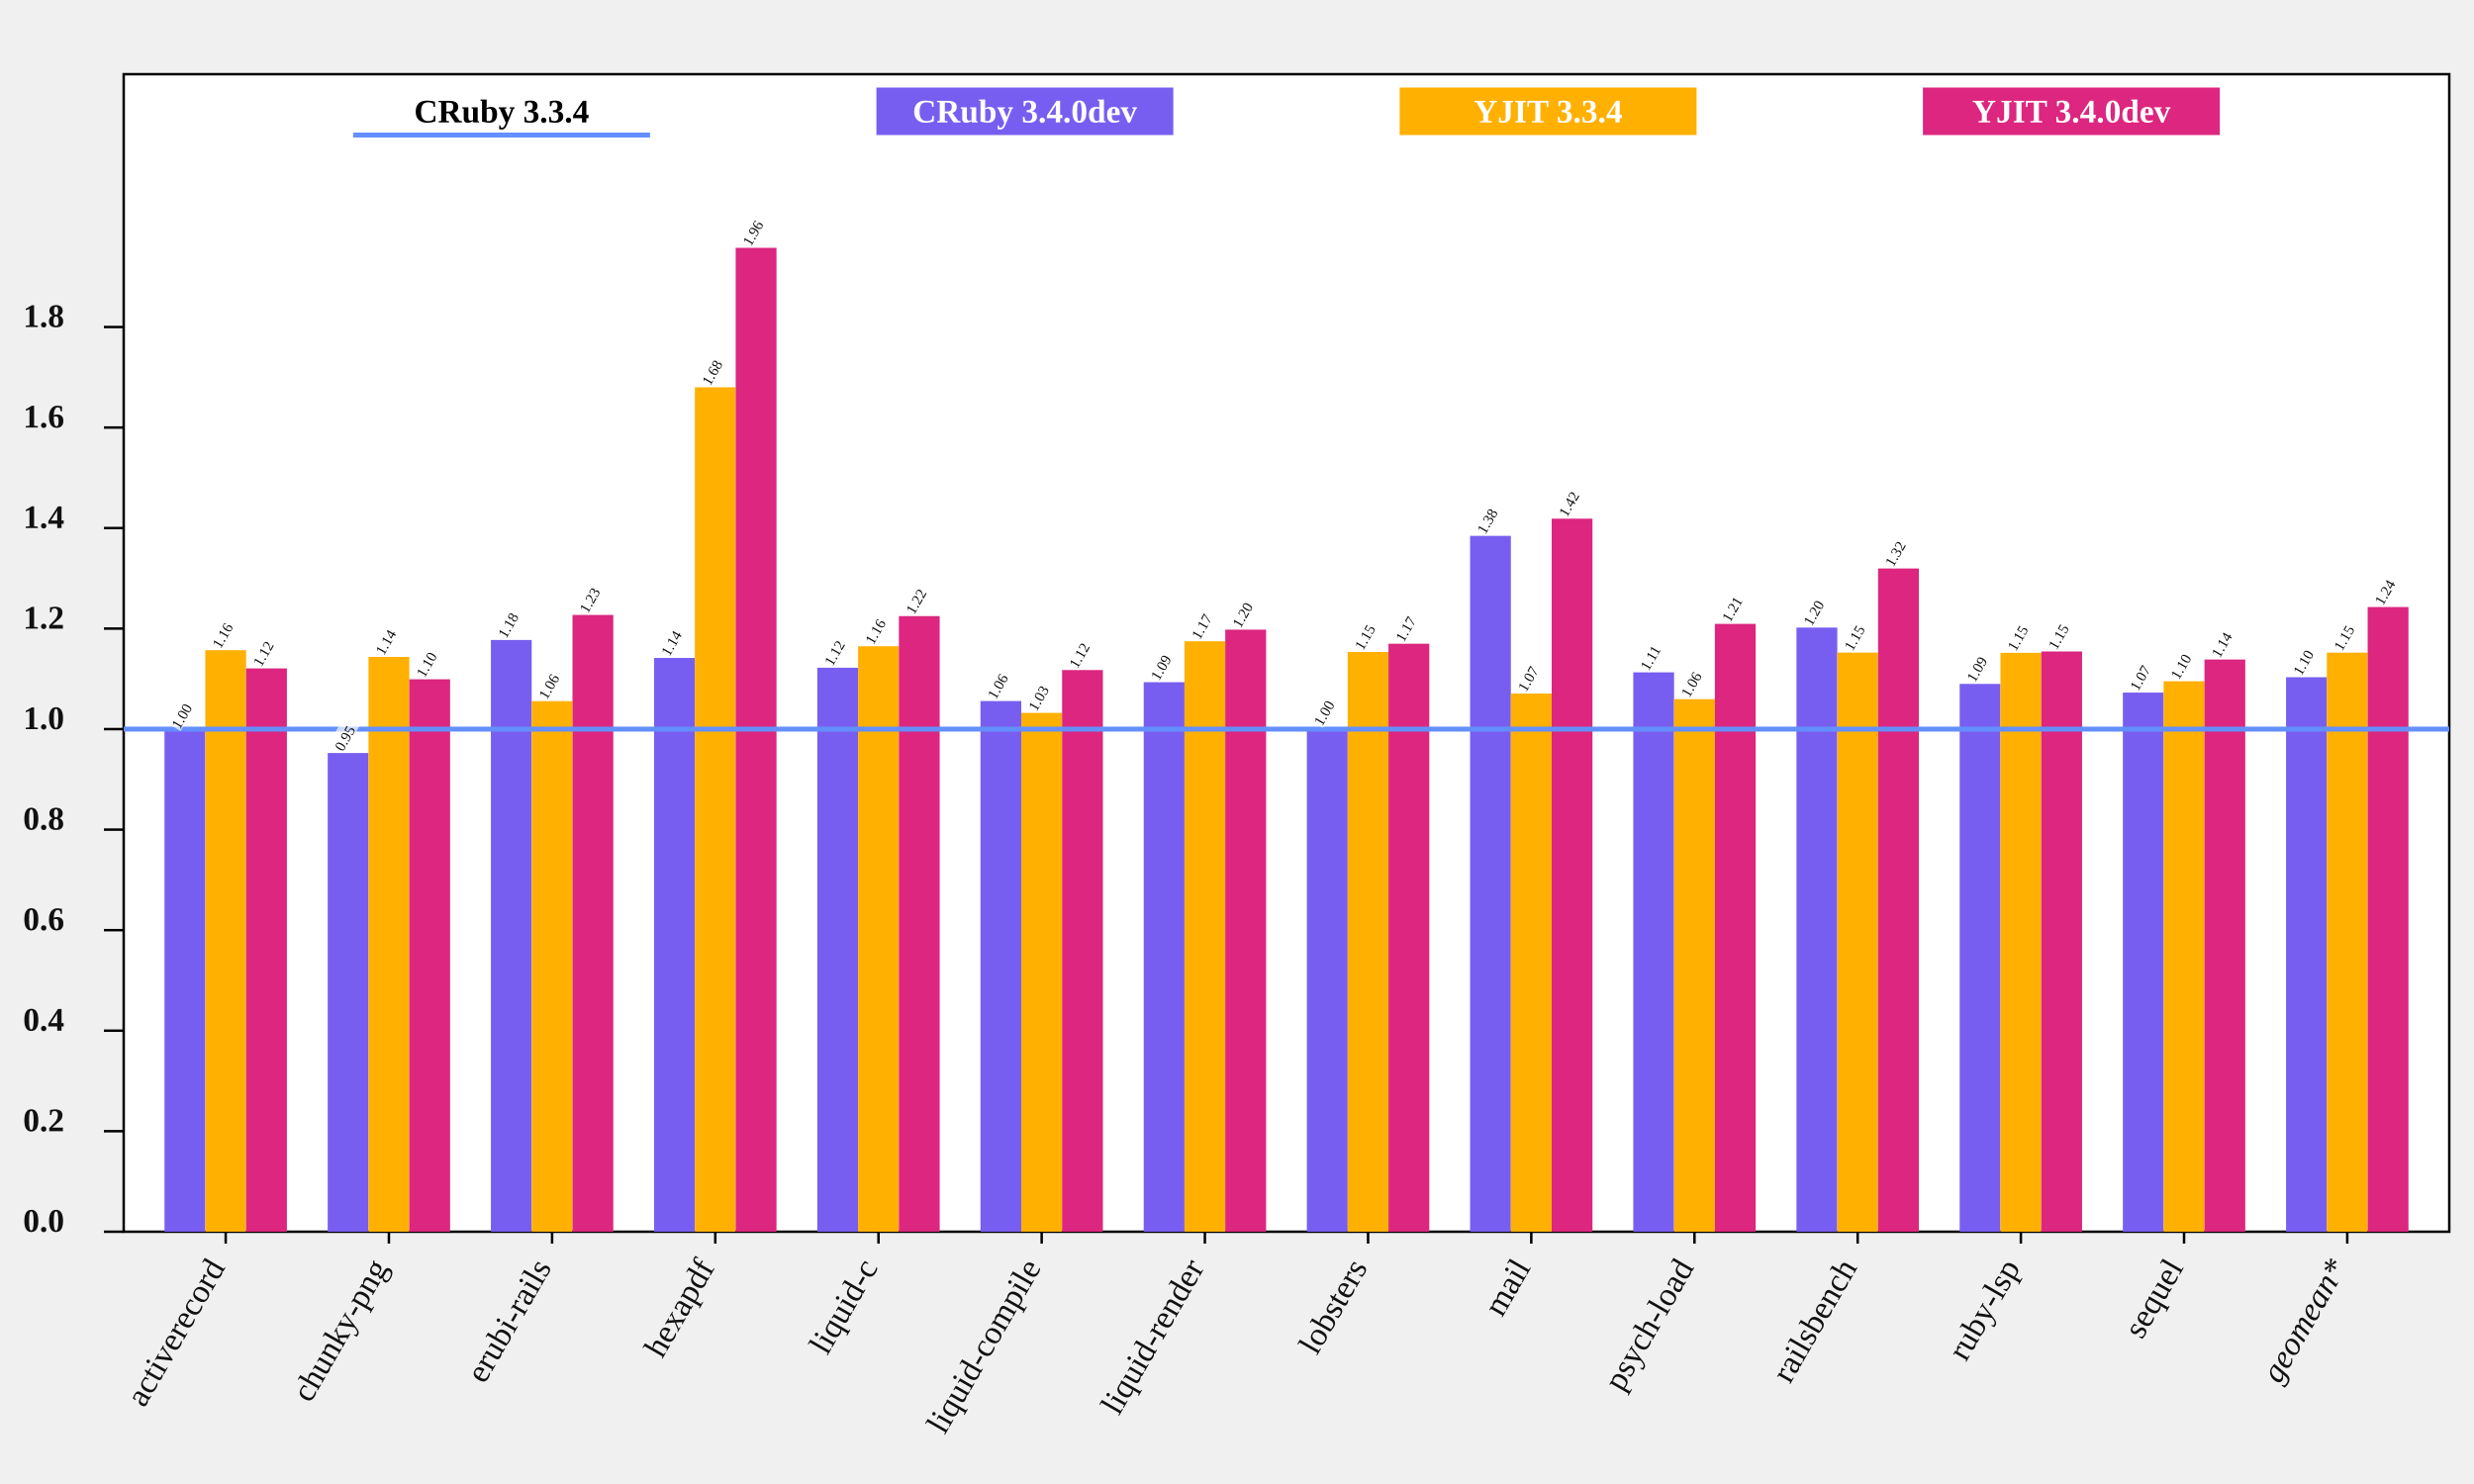
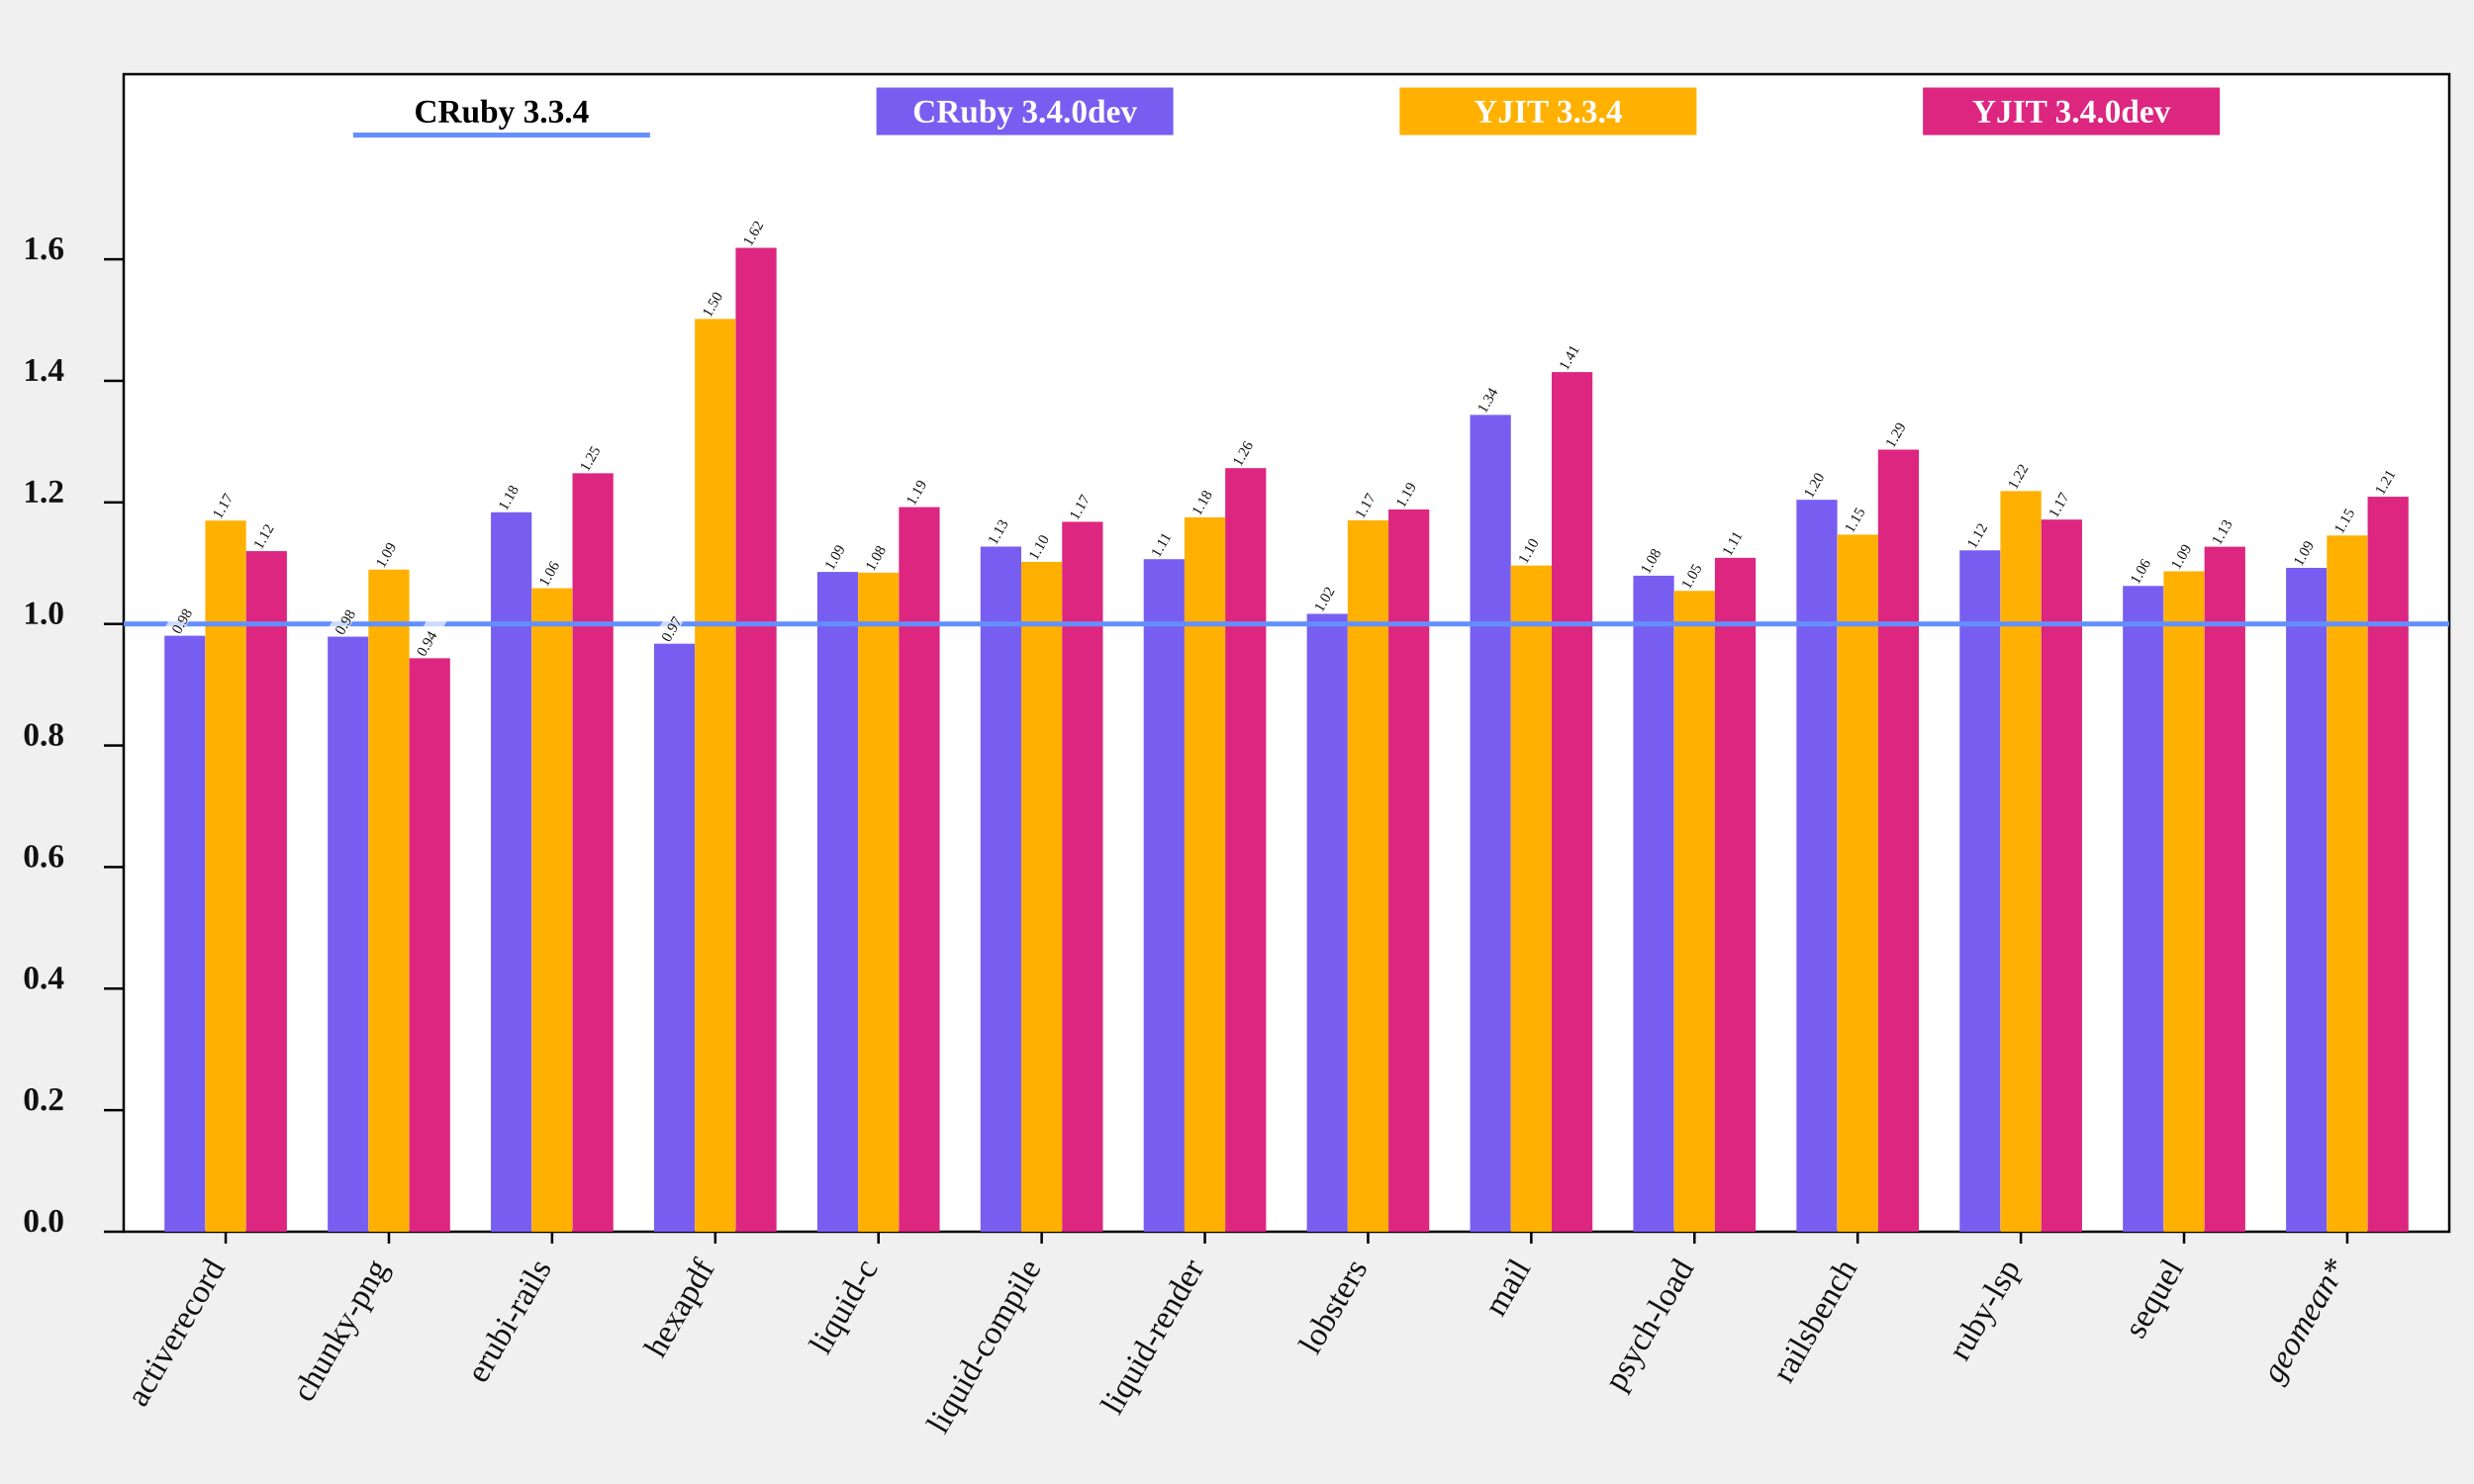
<svg xmlns="http://www.w3.org/2000/svg" viewBox="0 0 1000 600" width="100%" height="100%">
  <rect x="50.0" y="30.0" width="940.0" height="468" stroke="#000" fill="#fff" />
  <line x1="42.0" y1="498" x2="50.0" y2="498" stroke="#000" />
  <text x="26" y="498" text-anchor="end" font-weight="bold" font-size="small" fill="#111">
0.0
</text>
-   <line x1="42.0" y1="457.358" x2="50.0" y2="457.358" stroke="#000" />
-   <text x="26" y="457.358" text-anchor="end" font-weight="bold" font-size="small" fill="#111">
+   <line x1="42.0" y1="448.855" x2="50.0" y2="448.855" stroke="#000" />
+   <text x="26" y="448.855" text-anchor="end" font-weight="bold" font-size="small" fill="#111">
0.2
</text>
-   <line x1="42.0" y1="416.715" x2="50.0" y2="416.715" stroke="#000" />
-   <text x="26" y="416.715" text-anchor="end" font-weight="bold" font-size="small" fill="#111">
+   <line x1="42.0" y1="399.709" x2="50.0" y2="399.709" stroke="#000" />
+   <text x="26" y="399.709" text-anchor="end" font-weight="bold" font-size="small" fill="#111">
0.4
</text>
-   <line x1="42.0" y1="376.073" x2="50.0" y2="376.073" stroke="#000" />
-   <text x="26" y="376.073" text-anchor="end" font-weight="bold" font-size="small" fill="#111">
+   <line x1="42.0" y1="350.564" x2="50.0" y2="350.564" stroke="#000" />
+   <text x="26" y="350.564" text-anchor="end" font-weight="bold" font-size="small" fill="#111">
0.6
</text>
-   <line x1="42.0" y1="335.43" x2="50.0" y2="335.43" stroke="#000" />
-   <text x="26" y="335.43" text-anchor="end" font-weight="bold" font-size="small" fill="#111">
+   <line x1="42.0" y1="301.418" x2="50.0" y2="301.418" stroke="#000" />
+   <text x="26" y="301.418" text-anchor="end" font-weight="bold" font-size="small" fill="#111">
0.8
</text>
-   <line x1="42.0" y1="294.788" x2="50.0" y2="294.788" stroke="#000" />
-   <text x="26" y="294.788" text-anchor="end" font-weight="bold" font-size="small" fill="#111">
+   <line x1="42.0" y1="252.273" x2="50.0" y2="252.273" stroke="#000" />
+   <text x="26" y="252.273" text-anchor="end" font-weight="bold" font-size="small" fill="#111">
1.0
</text>
-   <line x1="42.0" y1="254.145" x2="50.0" y2="254.145" stroke="#000" />
-   <text x="26" y="254.145" text-anchor="end" font-weight="bold" font-size="small" fill="#111">
+   <line x1="42.0" y1="203.127" x2="50.0" y2="203.127" stroke="#000" />
+   <text x="26" y="203.127" text-anchor="end" font-weight="bold" font-size="small" fill="#111">
1.2
</text>
-   <line x1="42.0" y1="213.503" x2="50.0" y2="213.503" stroke="#000" />
-   <text x="26" y="213.503" text-anchor="end" font-weight="bold" font-size="small" fill="#111">
+   <line x1="42.0" y1="153.982" x2="50.0" y2="153.982" stroke="#000" />
+   <text x="26" y="153.982" text-anchor="end" font-weight="bold" font-size="small" fill="#111">
1.4
</text>
-   <line x1="42.0" y1="172.86" x2="50.0" y2="172.86" stroke="#000" />
-   <text x="26" y="172.86" text-anchor="end" font-weight="bold" font-size="small" fill="#111">
+   <line x1="42.0" y1="104.836" x2="50.0" y2="104.836" stroke="#000" />
+   <text x="26" y="104.836" text-anchor="end" font-weight="bold" font-size="small" fill="#111">
1.6
- </text>
-   <line x1="42.0" y1="132.218" x2="50.0" y2="132.218" stroke="#000" />
-   <text x="26" y="132.218" text-anchor="end" font-weight="bold" font-size="small" fill="#111">
- 1.8
</text>
  <line x1="142.75" y1="54.6" x2="262.75" y2="54.6" stroke="#648FFF" stroke-width="2" />
  <text x="202.75" y="49.5" font-size="small" text-anchor="middle" font-weight="bold" fill="#000">
CRuby 3.3.4
</text>
  <rect x="354.25" y="35.4" width="120.0" height="19.2" fill="#785EF0" stroke="none" />
  <text x="414.25" y="49.5" font-size="small" text-anchor="middle" font-weight="bold" fill="#fff" style="text-shadow: 0 0 1px #000;">
CRuby 3.4.0dev
</text>
  <rect x="565.75" y="35.4" width="120.0" height="19.2" fill="#FFB000" stroke="none" />
  <text x="625.75" y="49.5" font-size="small" text-anchor="middle" font-weight="bold" fill="#fff" style="text-shadow: 0 0 1px #000;">
YJIT 3.3.4
</text>
  <rect x="777.25" y="35.4" width="120.0" height="19.2" fill="#DC267F" stroke="none" />
  <text x="837.25" y="49.5" font-size="small" text-anchor="middle" font-weight="bold" fill="#fff" style="text-shadow: 0 0 1px #000;">
YJIT 3.4.0dev
</text>
-   <rect x="66.491" y="295.512" width="16.491" height="202.488" fill="#785EF0" data-tooltip="1.00x baseline (CRuby 3.4.0dev)" />
-   <rect x="82.982" y="262.884" width="16.491" height="235.116" fill="#FFB000" data-tooltip="1.16x baseline (YJIT 3.3.4)" />
-   <rect x="99.474" y="270.241" width="16.491" height="227.759" fill="#DC267F" data-tooltip="1.12x baseline (YJIT 3.4.0dev)" />
+   <rect x="66.491" y="257.034" width="16.491" height="240.966" fill="#785EF0" data-tooltip="0.98x baseline (CRuby 3.4.0dev)" />
+   <rect x="82.982" y="210.492" width="16.491" height="287.508" fill="#FFB000" data-tooltip="1.17x baseline (YJIT 3.3.4)" />
+   <rect x="99.474" y="222.827" width="16.491" height="275.173" fill="#DC267F" data-tooltip="1.12x baseline (YJIT 3.4.0dev)" />
  <line x1="91.228" y1="498.0" x2="91.228" y2="502.8" stroke="#000" />
  <text x="91.228" y="512.4" fill="#111" font-size="small" text-anchor="end" transform="rotate(-60, 91.22807, 512.4)">
activerecord
</text>
-   <rect x="132.456" y="304.447" width="16.491" height="193.553" fill="#785EF0" data-tooltip="0.95x baseline (CRuby 3.4.0dev)" />
-   <rect x="148.947" y="265.601" width="16.491" height="232.399" fill="#FFB000" data-tooltip="1.14x baseline (YJIT 3.3.4)" />
-   <rect x="165.439" y="274.637" width="16.491" height="223.363" fill="#DC267F" data-tooltip="1.10x baseline (YJIT 3.4.0dev)" />
+   <rect x="132.456" y="257.419" width="16.491" height="240.581" fill="#785EF0" data-tooltip="0.98x baseline (CRuby 3.4.0dev)" />
+   <rect x="148.947" y="230.294" width="16.491" height="267.706" fill="#FFB000" data-tooltip="1.09x baseline (YJIT 3.3.4)" />
+   <rect x="165.439" y="266.133" width="16.491" height="231.867" fill="#DC267F" data-tooltip="0.94x baseline (YJIT 3.4.0dev)" />
  <line x1="157.193" y1="498.0" x2="157.193" y2="502.8" stroke="#000" />
  <text x="157.193" y="512.4" fill="#111" font-size="small" text-anchor="end" transform="rotate(-60, 157.193, 512.4)">
chunky-png
</text>
-   <rect x="198.421" y="258.751" width="16.491" height="239.249" fill="#785EF0" data-tooltip="1.18x baseline (CRuby 3.4.0dev)" />
-   <rect x="214.912" y="283.486" width="16.491" height="214.514" fill="#FFB000" data-tooltip="1.06x baseline (YJIT 3.3.4)" />
-   <rect x="231.404" y="248.622" width="16.491" height="249.378" fill="#DC267F" data-tooltip="1.23x baseline (YJIT 3.4.0dev)" />
+   <rect x="198.421" y="207.114" width="16.491" height="290.886" fill="#785EF0" data-tooltip="1.18x baseline (CRuby 3.4.0dev)" />
+   <rect x="214.912" y="237.827" width="16.491" height="260.173" fill="#FFB000" data-tooltip="1.06x baseline (YJIT 3.3.4)" />
+   <rect x="231.404" y="191.345" width="16.491" height="306.655" fill="#DC267F" data-tooltip="1.25x baseline (YJIT 3.4.0dev)" />
  <line x1="223.158" y1="498.0" x2="223.158" y2="502.8" stroke="#000" />
  <text x="223.158" y="512.4" fill="#111" font-size="small" text-anchor="end" transform="rotate(-60, 223.1579, 512.4)">
erubi-rails
</text>
-   <rect x="264.386" y="266.017" width="16.491" height="231.983" fill="#785EF0" data-tooltip="1.14x baseline (CRuby 3.4.0dev)" />
-   <rect x="280.877" y="156.584" width="16.491" height="341.416" fill="#FFB000" data-tooltip="1.68x baseline (YJIT 3.3.4)" />
-   <rect x="297.368" y="100.2" width="16.491" height="397.8" fill="#DC267F" data-tooltip="1.96x baseline (YJIT 3.4.0dev)" />
+   <rect x="264.386" y="260.256" width="16.491" height="237.744" fill="#785EF0" data-tooltip="0.97x baseline (CRuby 3.4.0dev)" />
+   <rect x="280.877" y="128.954" width="16.491" height="369.046" fill="#FFB000" data-tooltip="1.50x baseline (YJIT 3.3.4)" />
+   <rect x="297.368" y="100.2" width="16.491" height="397.8" fill="#DC267F" data-tooltip="1.62x baseline (YJIT 3.4.0dev)" />
  <line x1="289.123" y1="498.0" x2="289.123" y2="502.8" stroke="#000" />
  <text x="289.123" y="512.4" fill="#111" font-size="small" text-anchor="end" transform="rotate(-60, 289.1228, 512.4)">
hexapdf
</text>
-   <rect x="330.351" y="269.967" width="16.491" height="228.033" fill="#785EF0" data-tooltip="1.12x baseline (CRuby 3.4.0dev)" />
-   <rect x="346.842" y="261.293" width="16.491" height="236.707" fill="#FFB000" data-tooltip="1.16x baseline (YJIT 3.3.4)" />
-   <rect x="363.333" y="249.102" width="16.491" height="248.898" fill="#DC267F" data-tooltip="1.22x baseline (YJIT 3.4.0dev)" />
+   <rect x="330.351" y="231.235" width="16.491" height="266.765" fill="#785EF0" data-tooltip="1.09x baseline (CRuby 3.4.0dev)" />
+   <rect x="346.842" y="231.536" width="16.491" height="266.464" fill="#FFB000" data-tooltip="1.08x baseline (YJIT 3.3.4)" />
+   <rect x="363.333" y="205.034" width="16.491" height="292.966" fill="#DC267F" data-tooltip="1.19x baseline (YJIT 3.4.0dev)" />
  <line x1="355.088" y1="498.0" x2="355.088" y2="502.8" stroke="#000" />
  <text x="355.088" y="512.4" fill="#111" font-size="small" text-anchor="end" transform="rotate(-60, 355.0877, 512.4)">
liquid-c
</text>
-   <rect x="396.316" y="283.438" width="16.491" height="214.562" fill="#785EF0" data-tooltip="1.06x baseline (CRuby 3.4.0dev)" />
-   <rect x="412.807" y="288.236" width="16.491" height="209.764" fill="#FFB000" data-tooltip="1.03x baseline (YJIT 3.3.4)" />
-   <rect x="429.298" y="270.911" width="16.491" height="227.089" fill="#DC267F" data-tooltip="1.12x baseline (YJIT 3.4.0dev)" />
+   <rect x="396.316" y="220.999" width="16.491" height="277.001" fill="#785EF0" data-tooltip="1.13x baseline (CRuby 3.4.0dev)" />
+   <rect x="412.807" y="227.188" width="16.491" height="270.812" fill="#FFB000" data-tooltip="1.10x baseline (YJIT 3.3.4)" />
+   <rect x="429.298" y="210.971" width="16.491" height="287.029" fill="#DC267F" data-tooltip="1.17x baseline (YJIT 3.4.0dev)" />
  <line x1="421.053" y1="498.0" x2="421.053" y2="502.8" stroke="#000" />
  <text x="421.053" y="512.4" fill="#111" font-size="small" text-anchor="end" transform="rotate(-60, 421.0526, 512.4)">
liquid-compile
</text>
-   <rect x="462.281" y="275.823" width="16.491" height="222.177" fill="#785EF0" data-tooltip="1.09x baseline (CRuby 3.4.0dev)" />
-   <rect x="478.772" y="259.285" width="16.491" height="238.715" fill="#FFB000" data-tooltip="1.17x baseline (YJIT 3.3.4)" />
-   <rect x="495.263" y="254.574" width="16.491" height="243.426" fill="#DC267F" data-tooltip="1.20x baseline (YJIT 3.4.0dev)" />
+   <rect x="462.281" y="226.08" width="16.491" height="271.92" fill="#785EF0" data-tooltip="1.11x baseline (CRuby 3.4.0dev)" />
+   <rect x="478.772" y="209.169" width="16.491" height="288.831" fill="#FFB000" data-tooltip="1.18x baseline (YJIT 3.3.4)" />
+   <rect x="495.263" y="189.268" width="16.491" height="308.732" fill="#DC267F" data-tooltip="1.26x baseline (YJIT 3.4.0dev)" />
  <line x1="487.018" y1="498.0" x2="487.018" y2="502.8" stroke="#000" />
  <text x="487.018" y="512.4" fill="#111" font-size="small" text-anchor="end" transform="rotate(-60, 487.0175, 512.4)">
liquid-render
</text>
-   <rect x="528.246" y="294.245" width="16.491" height="203.755" fill="#785EF0" data-tooltip="1.00x baseline (CRuby 3.4.0dev)" />
-   <rect x="544.737" y="263.589" width="16.491" height="234.411" fill="#FFB000" data-tooltip="1.15x baseline (YJIT 3.3.4)" />
-   <rect x="561.228" y="260.264" width="16.491" height="237.736" fill="#DC267F" data-tooltip="1.17x baseline (YJIT 3.4.0dev)" />
+   <rect x="528.246" y="248.176" width="16.491" height="249.824" fill="#785EF0" data-tooltip="1.02x baseline (CRuby 3.4.0dev)" />
+   <rect x="544.737" y="210.391" width="16.491" height="287.609" fill="#FFB000" data-tooltip="1.17x baseline (YJIT 3.3.4)" />
+   <rect x="561.228" y="205.976" width="16.491" height="292.024" fill="#DC267F" data-tooltip="1.19x baseline (YJIT 3.4.0dev)" />
  <line x1="552.982" y1="498.0" x2="552.982" y2="502.8" stroke="#000" />
  <text x="552.982" y="512.4" fill="#111" font-size="small" text-anchor="end" transform="rotate(-60, 552.9825, 512.4)">
lobsters
</text>
-   <rect x="594.211" y="216.654" width="16.491" height="281.346" fill="#785EF0" data-tooltip="1.38x baseline (CRuby 3.4.0dev)" />
-   <rect x="610.702" y="280.417" width="16.491" height="217.583" fill="#FFB000" data-tooltip="1.07x baseline (YJIT 3.3.4)" />
-   <rect x="627.193" y="209.703" width="16.491" height="288.297" fill="#DC267F" data-tooltip="1.42x baseline (YJIT 3.4.0dev)" />
+   <rect x="594.211" y="167.745" width="16.491" height="330.255" fill="#785EF0" data-tooltip="1.34x baseline (CRuby 3.4.0dev)" />
+   <rect x="610.702" y="228.651" width="16.491" height="269.349" fill="#FFB000" data-tooltip="1.10x baseline (YJIT 3.3.4)" />
+   <rect x="627.193" y="150.438" width="16.491" height="347.562" fill="#DC267F" data-tooltip="1.41x baseline (YJIT 3.4.0dev)" />
  <line x1="618.947" y1="498.0" x2="618.947" y2="502.8" stroke="#000" />
  <text x="618.947" y="512.4" fill="#111" font-size="small" text-anchor="end" transform="rotate(-60, 618.9474, 512.4)">
mail
</text>
-   <rect x="660.175" y="271.835" width="16.491" height="226.165" fill="#785EF0" data-tooltip="1.11x baseline (CRuby 3.4.0dev)" />
-   <rect x="676.667" y="282.683" width="16.491" height="215.317" fill="#FFB000" data-tooltip="1.06x baseline (YJIT 3.3.4)" />
-   <rect x="693.158" y="252.241" width="16.491" height="245.759" fill="#DC267F" data-tooltip="1.21x baseline (YJIT 3.4.0dev)" />
+   <rect x="660.175" y="232.76" width="16.491" height="265.24" fill="#785EF0" data-tooltip="1.08x baseline (CRuby 3.4.0dev)" />
+   <rect x="676.667" y="238.904" width="16.491" height="259.096" fill="#FFB000" data-tooltip="1.05x baseline (YJIT 3.3.4)" />
+   <rect x="693.158" y="225.536" width="16.491" height="272.464" fill="#DC267F" data-tooltip="1.11x baseline (YJIT 3.4.0dev)" />
  <line x1="684.912" y1="498.0" x2="684.912" y2="502.8" stroke="#000" />
  <text x="684.912" y="512.4" fill="#111" font-size="small" text-anchor="end" transform="rotate(-60, 684.9123, 512.4)">
psych-load
</text>
-   <rect x="726.14" y="253.734" width="16.491" height="244.266" fill="#785EF0" data-tooltip="1.20x baseline (CRuby 3.4.0dev)" />
-   <rect x="742.632" y="263.855" width="16.491" height="234.145" fill="#FFB000" data-tooltip="1.15x baseline (YJIT 3.3.4)" />
-   <rect x="759.123" y="229.844" width="16.491" height="268.156" fill="#DC267F" data-tooltip="1.32x baseline (YJIT 3.4.0dev)" />
+   <rect x="726.14" y="202.064" width="16.491" height="295.936" fill="#785EF0" data-tooltip="1.20x baseline (CRuby 3.4.0dev)" />
+   <rect x="742.632" y="216.156" width="16.491" height="281.844" fill="#FFB000" data-tooltip="1.15x baseline (YJIT 3.3.4)" />
+   <rect x="759.123" y="181.791" width="16.491" height="316.209" fill="#DC267F" data-tooltip="1.29x baseline (YJIT 3.4.0dev)" />
  <line x1="750.877" y1="498.0" x2="750.877" y2="502.8" stroke="#000" />
  <text x="750.877" y="512.4" fill="#111" font-size="small" text-anchor="end" transform="rotate(-60, 750.8772, 512.4)">
railsbench
</text>
-   <rect x="792.105" y="276.51" width="16.491" height="221.49" fill="#785EF0" data-tooltip="1.09x baseline (CRuby 3.4.0dev)" />
-   <rect x="808.596" y="263.944" width="16.491" height="234.056" fill="#FFB000" data-tooltip="1.15x baseline (YJIT 3.3.4)" />
-   <rect x="825.088" y="263.4" width="16.491" height="234.6" fill="#DC267F" data-tooltip="1.15x baseline (YJIT 3.4.0dev)" />
+   <rect x="792.105" y="222.502" width="16.491" height="275.498" fill="#785EF0" data-tooltip="1.12x baseline (CRuby 3.4.0dev)" />
+   <rect x="808.596" y="198.547" width="16.491" height="299.453" fill="#FFB000" data-tooltip="1.22x baseline (YJIT 3.3.4)" />
+   <rect x="825.088" y="210.077" width="16.491" height="287.923" fill="#DC267F" data-tooltip="1.17x baseline (YJIT 3.4.0dev)" />
  <line x1="816.842" y1="498.0" x2="816.842" y2="502.8" stroke="#000" />
  <text x="816.842" y="512.4" fill="#111" font-size="small" text-anchor="end" transform="rotate(-60, 816.8421, 512.4)">
ruby-lsp
</text>
-   <rect x="858.07" y="280.024" width="16.491" height="217.976" fill="#785EF0" data-tooltip="1.07x baseline (CRuby 3.4.0dev)" />
-   <rect x="874.561" y="275.451" width="16.491" height="222.549" fill="#FFB000" data-tooltip="1.10x baseline (YJIT 3.3.4)" />
-   <rect x="891.053" y="266.648" width="16.491" height="231.352" fill="#DC267F" data-tooltip="1.14x baseline (YJIT 3.4.0dev)" />
+   <rect x="858.07" y="236.907" width="16.491" height="261.093" fill="#785EF0" data-tooltip="1.06x baseline (CRuby 3.4.0dev)" />
+   <rect x="874.561" y="230.987" width="16.491" height="267.013" fill="#FFB000" data-tooltip="1.09x baseline (YJIT 3.3.4)" />
+   <rect x="891.053" y="221.052" width="16.491" height="276.948" fill="#DC267F" data-tooltip="1.13x baseline (YJIT 3.4.0dev)" />
  <line x1="882.807" y1="498.0" x2="882.807" y2="502.8" stroke="#000" />
  <text x="882.807" y="512.4" fill="#111" font-size="small" text-anchor="end" transform="rotate(-60, 882.807, 512.4)">
sequel
</text>
-   <rect x="924.035" y="273.804" width="16.491" height="224.196" fill="#785EF0" data-tooltip="1.10x baseline (CRuby 3.4.0dev)" />
-   <rect x="940.526" y="263.868" width="16.491" height="234.132" fill="#FFB000" data-tooltip="1.15x baseline (YJIT 3.3.4)" />
-   <rect x="957.018" y="245.427" width="16.491" height="252.573" fill="#DC267F" data-tooltip="1.24x baseline (YJIT 3.4.0dev)" />
+   <rect x="924.035" y="229.592" width="16.491" height="268.408" fill="#785EF0" data-tooltip="1.09x baseline (CRuby 3.4.0dev)" />
+   <rect x="940.526" y="216.508" width="16.491" height="281.492" fill="#FFB000" data-tooltip="1.15x baseline (YJIT 3.3.4)" />
+   <rect x="957.018" y="200.839" width="16.491" height="297.161" fill="#DC267F" data-tooltip="1.21x baseline (YJIT 3.4.0dev)" />
  <line x1="948.772" y1="498.0" x2="948.772" y2="502.8" stroke="#000" />
  <text x="948.772" y="512.4" fill="#111" font-size="small" text-anchor="end" transform="rotate(-60, 948.7719, 512.4)" font-style="italic">
geomean*
</text>
-   <line x1="50.0" y1="294.788" x2="990.0" y2="294.788" stroke="#648FFF" stroke-width="2" />
-   <rect x="68.316" y="281.352" width="17.85" height="7.2" transform="rotate(-60, 76.73684, 288.0115)" fill="#fffa" />
-   <text x="68.491" y="288.012" fill="#111" font-size="0.5em" text-anchor="start" textLength="17.5" transform="rotate(-60, 76.73684, 288.0115)" style="text-shadow: 0 0 1px #fff;">
- 1.00
- </text>
-   <rect x="84.807" y="248.724" width="17.85" height="7.2" transform="rotate(-60, 93.22807, 255.3845)" fill="#fffa" />
-   <text x="84.982" y="255.384" fill="#111" font-size="0.5em" text-anchor="start" textLength="17.5" transform="rotate(-60, 93.22807, 255.3845)" style="text-shadow: 0 0 1px #fff;">
- 1.16
- </text>
-   <rect x="101.299" y="256.081" width="17.85" height="7.2" transform="rotate(-60, 109.7193, 262.7413)" fill="#fffa" />
-   <text x="101.474" y="262.741" fill="#111" font-size="0.5em" text-anchor="start" textLength="17.5" transform="rotate(-60, 109.7193, 262.7413)" style="text-shadow: 0 0 1px #fff;">
+   <line x1="50.0" y1="252.273" x2="990.0" y2="252.273" stroke="#648FFF" stroke-width="2" />
+   <rect x="68.316" y="242.874" width="17.85" height="7.2" transform="rotate(-60, 76.73684, 249.5344)" fill="#fffa" />
+   <text x="68.491" y="249.534" fill="#111" font-size="0.5em" text-anchor="start" textLength="17.5" transform="rotate(-60, 76.73684, 249.5344)" style="text-shadow: 0 0 1px #fff;">
+ 0.98
+ </text>
+   <rect x="84.807" y="196.332" width="17.85" height="7.2" transform="rotate(-60, 93.22807, 202.9916)" fill="#fffa" />
+   <text x="84.982" y="202.992" fill="#111" font-size="0.5em" text-anchor="start" textLength="17.5" transform="rotate(-60, 93.22807, 202.9916)" style="text-shadow: 0 0 1px #fff;">
+ 1.17
+ </text>
+   <rect x="101.299" y="208.667" width="17.85" height="7.2" transform="rotate(-60, 109.7193, 215.3267)" fill="#fffa" />
+   <text x="101.474" y="215.327" fill="#111" font-size="0.5em" text-anchor="start" textLength="17.5" transform="rotate(-60, 109.7193, 215.3267)" style="text-shadow: 0 0 1px #fff;">
1.12
</text>
-   <rect x="134.281" y="290.287" width="17.85" height="7.2" transform="rotate(-60, 142.7018, 296.947)" fill="#fffa" />
-   <text x="134.456" y="296.947" fill="#111" font-size="0.5em" text-anchor="start" textLength="17.5" transform="rotate(-60, 142.7018, 296.947)" style="text-shadow: 0 0 1px #fff;">
- 0.95
- </text>
-   <rect x="150.772" y="251.441" width="17.85" height="7.2" transform="rotate(-60, 159.193, 258.1012)" fill="#fffa" />
-   <text x="150.947" y="258.101" fill="#111" font-size="0.5em" text-anchor="start" textLength="17.5" transform="rotate(-60, 159.193, 258.1012)" style="text-shadow: 0 0 1px #fff;">
- 1.14
- </text>
-   <rect x="167.264" y="260.477" width="17.85" height="7.2" transform="rotate(-60, 175.6842, 267.1366)" fill="#fffa" />
-   <text x="167.439" y="267.137" fill="#111" font-size="0.5em" text-anchor="start" textLength="17.5" transform="rotate(-60, 175.6842, 267.1366)" style="text-shadow: 0 0 1px #fff;">
- 1.10
- </text>
-   <rect x="200.246" y="244.591" width="17.85" height="7.2" transform="rotate(-60, 208.6667, 251.2509)" fill="#fffa" />
-   <text x="200.421" y="251.251" fill="#111" font-size="0.5em" text-anchor="start" textLength="17.5" transform="rotate(-60, 208.6667, 251.2509)" style="text-shadow: 0 0 1px #fff;">
+   <rect x="134.281" y="243.259" width="17.85" height="7.2" transform="rotate(-60, 142.7018, 249.9194)" fill="#fffa" />
+   <text x="134.456" y="249.919" fill="#111" font-size="0.5em" text-anchor="start" textLength="17.5" transform="rotate(-60, 142.7018, 249.9194)" style="text-shadow: 0 0 1px #fff;">
+ 0.98
+ </text>
+   <rect x="150.772" y="216.134" width="17.85" height="7.2" transform="rotate(-60, 159.193, 222.7937)" fill="#fffa" />
+   <text x="150.947" y="222.794" fill="#111" font-size="0.5em" text-anchor="start" textLength="17.5" transform="rotate(-60, 159.193, 222.7937)" style="text-shadow: 0 0 1px #fff;">
+ 1.09
+ </text>
+   <rect x="167.264" y="251.973" width="17.85" height="7.2" transform="rotate(-60, 175.6842, 258.6328)" fill="#fffa" />
+   <text x="167.439" y="258.633" fill="#111" font-size="0.5em" text-anchor="start" textLength="17.5" transform="rotate(-60, 175.6842, 258.6328)" style="text-shadow: 0 0 1px #fff;">
+ 0.94
+ </text>
+   <rect x="200.246" y="192.954" width="17.85" height="7.2" transform="rotate(-60, 208.6667, 199.6139)" fill="#fffa" />
+   <text x="200.421" y="199.614" fill="#111" font-size="0.5em" text-anchor="start" textLength="17.5" transform="rotate(-60, 208.6667, 199.6139)" style="text-shadow: 0 0 1px #fff;">
1.18
</text>
-   <rect x="216.737" y="269.326" width="17.85" height="7.2" transform="rotate(-60, 225.1579, 275.9861)" fill="#fffa" />
-   <text x="216.912" y="275.986" fill="#111" font-size="0.5em" text-anchor="start" textLength="17.5" transform="rotate(-60, 225.1579, 275.9861)" style="text-shadow: 0 0 1px #fff;">
+   <rect x="216.737" y="223.667" width="17.85" height="7.2" transform="rotate(-60, 225.1579, 230.3274)" fill="#fffa" />
+   <text x="216.912" y="230.327" fill="#111" font-size="0.5em" text-anchor="start" textLength="17.5" transform="rotate(-60, 225.1579, 230.3274)" style="text-shadow: 0 0 1px #fff;">
1.06
</text>
-   <rect x="233.229" y="234.462" width="17.85" height="7.2" transform="rotate(-60, 241.6491, 241.1222)" fill="#fffa" />
-   <text x="233.404" y="241.122" fill="#111" font-size="0.5em" text-anchor="start" textLength="17.5" transform="rotate(-60, 241.6491, 241.1222)" style="text-shadow: 0 0 1px #fff;">
- 1.23
- </text>
-   <rect x="266.211" y="251.857" width="17.85" height="7.2" transform="rotate(-60, 274.6316, 258.5174)" fill="#fffa" />
-   <text x="266.386" y="258.517" fill="#111" font-size="0.5em" text-anchor="start" textLength="17.5" transform="rotate(-60, 274.6316, 258.5174)" style="text-shadow: 0 0 1px #fff;">
- 1.14
- </text>
-   <rect x="282.702" y="142.424" width="17.85" height="7.2" transform="rotate(-60, 291.1228, 149.0843)" fill="#fffa" />
-   <text x="282.877" y="149.084" fill="#111" font-size="0.5em" text-anchor="start" textLength="17.5" transform="rotate(-60, 291.1228, 149.0843)" style="text-shadow: 0 0 1px #fff;">
- 1.68
+   <rect x="233.229" y="177.185" width="17.85" height="7.2" transform="rotate(-60, 241.6491, 183.8453)" fill="#fffa" />
+   <text x="233.404" y="183.845" fill="#111" font-size="0.5em" text-anchor="start" textLength="17.5" transform="rotate(-60, 241.6491, 183.8453)" style="text-shadow: 0 0 1px #fff;">
+ 1.25
+ </text>
+   <rect x="266.211" y="246.096" width="17.85" height="7.2" transform="rotate(-60, 274.6316, 252.7559)" fill="#fffa" />
+   <text x="266.386" y="252.756" fill="#111" font-size="0.5em" text-anchor="start" textLength="17.5" transform="rotate(-60, 274.6316, 252.7559)" style="text-shadow: 0 0 1px #fff;">
+ 0.97
+ </text>
+   <rect x="282.702" y="114.794" width="17.85" height="7.2" transform="rotate(-60, 291.1228, 121.4542)" fill="#fffa" />
+   <text x="282.877" y="121.454" fill="#111" font-size="0.5em" text-anchor="start" textLength="17.5" transform="rotate(-60, 291.1228, 121.4542)" style="text-shadow: 0 0 1px #fff;">
+ 1.50
</text>
  <rect x="299.193" y="86.04" width="17.85" height="7.2" transform="rotate(-60, 307.614, 92.7)" fill="#fffa" />
  <text x="299.368" y="92.7" fill="#111" font-size="0.5em" text-anchor="start" textLength="17.5" transform="rotate(-60, 307.614, 92.7)" style="text-shadow: 0 0 1px #fff;">
- 1.96
- </text>
-   <rect x="332.176" y="255.807" width="17.85" height="7.2" transform="rotate(-60, 340.5965, 262.4671)" fill="#fffa" />
-   <text x="332.351" y="262.467" fill="#111" font-size="0.5em" text-anchor="start" textLength="17.5" transform="rotate(-60, 340.5965, 262.4671)" style="text-shadow: 0 0 1px #fff;">
+ 1.62
+ </text>
+   <rect x="332.176" y="217.075" width="17.85" height="7.2" transform="rotate(-60, 340.5965, 223.7354)" fill="#fffa" />
+   <text x="332.351" y="223.735" fill="#111" font-size="0.5em" text-anchor="start" textLength="17.5" transform="rotate(-60, 340.5965, 223.7354)" style="text-shadow: 0 0 1px #fff;">
+ 1.09
+ </text>
+   <rect x="348.667" y="217.376" width="17.85" height="7.2" transform="rotate(-60, 357.0877, 224.0359)" fill="#fffa" />
+   <text x="348.842" y="224.036" fill="#111" font-size="0.5em" text-anchor="start" textLength="17.5" transform="rotate(-60, 357.0877, 224.0359)" style="text-shadow: 0 0 1px #fff;">
+ 1.08
+ </text>
+   <rect x="365.158" y="190.874" width="17.85" height="7.2" transform="rotate(-60, 373.5789, 197.5343)" fill="#fffa" />
+   <text x="365.333" y="197.534" fill="#111" font-size="0.5em" text-anchor="start" textLength="17.5" transform="rotate(-60, 373.5789, 197.5343)" style="text-shadow: 0 0 1px #fff;">
+ 1.19
+ </text>
+   <rect x="398.141" y="206.839" width="17.85" height="7.2" transform="rotate(-60, 406.5614, 213.4989)" fill="#fffa" />
+   <text x="398.316" y="213.499" fill="#111" font-size="0.5em" text-anchor="start" textLength="17.5" transform="rotate(-60, 406.5614, 213.4989)" style="text-shadow: 0 0 1px #fff;">
+ 1.13
+ </text>
+   <rect x="414.632" y="213.028" width="17.85" height="7.2" transform="rotate(-60, 423.0526, 219.6882)" fill="#fffa" />
+   <text x="414.807" y="219.688" fill="#111" font-size="0.5em" text-anchor="start" textLength="17.5" transform="rotate(-60, 423.0526, 219.6882)" style="text-shadow: 0 0 1px #fff;">
+ 1.10
+ </text>
+   <rect x="431.123" y="196.811" width="17.85" height="7.2" transform="rotate(-60, 439.5439, 203.471)" fill="#fffa" />
+   <text x="431.298" y="203.471" fill="#111" font-size="0.5em" text-anchor="start" textLength="17.5" transform="rotate(-60, 439.5439, 203.471)" style="text-shadow: 0 0 1px #fff;">
+ 1.17
+ </text>
+   <rect x="464.106" y="211.92" width="17.85" height="7.2" transform="rotate(-60, 472.5263, 218.5801)" fill="#fffa" />
+   <text x="464.281" y="218.58" fill="#111" font-size="0.5em" text-anchor="start" textLength="17.5" transform="rotate(-60, 472.5263, 218.5801)" style="text-shadow: 0 0 1px #fff;">
+ 1.11
+ </text>
+   <rect x="480.597" y="195.009" width="17.85" height="7.2" transform="rotate(-60, 489.0175, 201.6687)" fill="#fffa" />
+   <text x="480.772" y="201.669" fill="#111" font-size="0.5em" text-anchor="start" textLength="17.5" transform="rotate(-60, 489.0175, 201.6687)" style="text-shadow: 0 0 1px #fff;">
+ 1.18
+ </text>
+   <rect x="497.088" y="175.108" width="17.85" height="7.2" transform="rotate(-60, 505.5088, 181.7679)" fill="#fffa" />
+   <text x="497.263" y="181.768" fill="#111" font-size="0.5em" text-anchor="start" textLength="17.5" transform="rotate(-60, 505.5088, 181.7679)" style="text-shadow: 0 0 1px #fff;">
+ 1.26
+ </text>
+   <rect x="530.071" y="234.016" width="17.85" height="7.2" transform="rotate(-60, 538.4912, 240.6759)" fill="#fffa" />
+   <text x="530.246" y="240.676" fill="#111" font-size="0.5em" text-anchor="start" textLength="17.5" transform="rotate(-60, 538.4912, 240.6759)" style="text-shadow: 0 0 1px #fff;">
+ 1.02
+ </text>
+   <rect x="546.562" y="196.231" width="17.85" height="7.2" transform="rotate(-60, 554.9825, 202.8905)" fill="#fffa" />
+   <text x="546.737" y="202.891" fill="#111" font-size="0.5em" text-anchor="start" textLength="17.5" transform="rotate(-60, 554.9825, 202.8905)" style="text-shadow: 0 0 1px #fff;">
+ 1.17
+ </text>
+   <rect x="563.053" y="191.816" width="17.85" height="7.2" transform="rotate(-60, 571.4737, 198.4762)" fill="#fffa" />
+   <text x="563.228" y="198.476" fill="#111" font-size="0.5em" text-anchor="start" textLength="17.5" transform="rotate(-60, 571.4737, 198.4762)" style="text-shadow: 0 0 1px #fff;">
+ 1.19
+ </text>
+   <rect x="596.036" y="153.585" width="17.85" height="7.2" transform="rotate(-60, 604.4561, 160.2453)" fill="#fffa" />
+   <text x="596.211" y="160.245" fill="#111" font-size="0.5em" text-anchor="start" textLength="17.5" transform="rotate(-60, 604.4561, 160.2453)" style="text-shadow: 0 0 1px #fff;">
+ 1.34
+ </text>
+   <rect x="612.527" y="214.491" width="17.85" height="7.2" transform="rotate(-60, 620.9474, 221.1509)" fill="#fffa" />
+   <text x="612.702" y="221.151" fill="#111" font-size="0.5em" text-anchor="start" textLength="17.5" transform="rotate(-60, 620.9474, 221.1509)" style="text-shadow: 0 0 1px #fff;">
+ 1.10
+ </text>
+   <rect x="629.018" y="136.278" width="17.85" height="7.2" transform="rotate(-60, 637.4386, 142.9376)" fill="#fffa" />
+   <text x="629.193" y="142.938" fill="#111" font-size="0.5em" text-anchor="start" textLength="17.5" transform="rotate(-60, 637.4386, 142.9376)" style="text-shadow: 0 0 1px #fff;">
+ 1.41
+ </text>
+   <rect x="662" y="218.6" width="17.85" height="7.2" transform="rotate(-60, 670.4211, 225.2596)" fill="#fffa" />
+   <text x="662.175" y="225.26" fill="#111" font-size="0.5em" text-anchor="start" textLength="17.5" transform="rotate(-60, 670.4211, 225.2596)" style="text-shadow: 0 0 1px #fff;">
+ 1.08
+ </text>
+   <rect x="678.492" y="224.744" width="17.85" height="7.2" transform="rotate(-60, 686.9123, 231.4042)" fill="#fffa" />
+   <text x="678.667" y="231.404" fill="#111" font-size="0.5em" text-anchor="start" textLength="17.5" transform="rotate(-60, 686.9123, 231.4042)" style="text-shadow: 0 0 1px #fff;">
+ 1.05
+ </text>
+   <rect x="694.983" y="211.376" width="17.85" height="7.2" transform="rotate(-60, 703.4035, 218.0356)" fill="#fffa" />
+   <text x="695.158" y="218.036" fill="#111" font-size="0.5em" text-anchor="start" textLength="17.5" transform="rotate(-60, 703.4035, 218.0356)" style="text-shadow: 0 0 1px #fff;">
+ 1.11
+ </text>
+   <rect x="727.965" y="187.904" width="17.85" height="7.2" transform="rotate(-60, 736.386, 194.5637)" fill="#fffa" />
+   <text x="728.14" y="194.564" fill="#111" font-size="0.5em" text-anchor="start" textLength="17.5" transform="rotate(-60, 736.386, 194.5637)" style="text-shadow: 0 0 1px #fff;">
+ 1.20
+ </text>
+   <rect x="744.457" y="201.996" width="17.85" height="7.2" transform="rotate(-60, 752.8772, 208.6563)" fill="#fffa" />
+   <text x="744.632" y="208.656" fill="#111" font-size="0.5em" text-anchor="start" textLength="17.5" transform="rotate(-60, 752.8772, 208.6563)" style="text-shadow: 0 0 1px #fff;">
+ 1.15
+ </text>
+   <rect x="760.948" y="167.631" width="17.85" height="7.2" transform="rotate(-60, 769.3684, 174.2912)" fill="#fffa" />
+   <text x="761.123" y="174.291" fill="#111" font-size="0.5em" text-anchor="start" textLength="17.5" transform="rotate(-60, 769.3684, 174.2912)" style="text-shadow: 0 0 1px #fff;">
+ 1.29
+ </text>
+   <rect x="793.93" y="208.342" width="17.85" height="7.2" transform="rotate(-60, 802.3509, 215.002)" fill="#fffa" />
+   <text x="794.105" y="215.002" fill="#111" font-size="0.5em" text-anchor="start" textLength="17.5" transform="rotate(-60, 802.3509, 215.002)" style="text-shadow: 0 0 1px #fff;">
1.12
</text>
-   <rect x="348.667" y="247.133" width="17.85" height="7.2" transform="rotate(-60, 357.0877, 253.7927)" fill="#fffa" />
-   <text x="348.842" y="253.793" fill="#111" font-size="0.5em" text-anchor="start" textLength="17.5" transform="rotate(-60, 357.0877, 253.7927)" style="text-shadow: 0 0 1px #fff;">
- 1.16
- </text>
-   <rect x="365.158" y="234.942" width="17.85" height="7.2" transform="rotate(-60, 373.5789, 241.6023)" fill="#fffa" />
-   <text x="365.333" y="241.602" fill="#111" font-size="0.5em" text-anchor="start" textLength="17.5" transform="rotate(-60, 373.5789, 241.6023)" style="text-shadow: 0 0 1px #fff;">
+   <rect x="810.421" y="184.387" width="17.85" height="7.2" transform="rotate(-60, 818.8421, 191.047)" fill="#fffa" />
+   <text x="810.596" y="191.047" fill="#111" font-size="0.5em" text-anchor="start" textLength="17.5" transform="rotate(-60, 818.8421, 191.047)" style="text-shadow: 0 0 1px #fff;">
1.22
</text>
-   <rect x="398.141" y="269.278" width="17.85" height="7.2" transform="rotate(-60, 406.5614, 275.9377)" fill="#fffa" />
-   <text x="398.316" y="275.938" fill="#111" font-size="0.5em" text-anchor="start" textLength="17.5" transform="rotate(-60, 406.5614, 275.9377)" style="text-shadow: 0 0 1px #fff;">
+   <rect x="826.913" y="195.917" width="17.85" height="7.2" transform="rotate(-60, 835.3333, 202.5772)" fill="#fffa" />
+   <text x="827.088" y="202.577" fill="#111" font-size="0.5em" text-anchor="start" textLength="17.5" transform="rotate(-60, 835.3333, 202.5772)" style="text-shadow: 0 0 1px #fff;">
+ 1.17
+ </text>
+   <rect x="859.895" y="222.747" width="17.85" height="7.2" transform="rotate(-60, 868.3158, 229.4067)" fill="#fffa" />
+   <text x="860.07" y="229.407" fill="#111" font-size="0.5em" text-anchor="start" textLength="17.5" transform="rotate(-60, 868.3158, 229.4067)" style="text-shadow: 0 0 1px #fff;">
1.06
</text>
-   <rect x="414.632" y="274.076" width="17.85" height="7.2" transform="rotate(-60, 423.0526, 280.736)" fill="#fffa" />
-   <text x="414.807" y="280.736" fill="#111" font-size="0.5em" text-anchor="start" textLength="17.5" transform="rotate(-60, 423.0526, 280.736)" style="text-shadow: 0 0 1px #fff;">
- 1.03
- </text>
-   <rect x="431.123" y="256.751" width="17.85" height="7.2" transform="rotate(-60, 439.5439, 263.4114)" fill="#fffa" />
-   <text x="431.298" y="263.411" fill="#111" font-size="0.5em" text-anchor="start" textLength="17.5" transform="rotate(-60, 439.5439, 263.4114)" style="text-shadow: 0 0 1px #fff;">
- 1.12
- </text>
-   <rect x="464.106" y="261.663" width="17.85" height="7.2" transform="rotate(-60, 472.5263, 268.3232)" fill="#fffa" />
-   <text x="464.281" y="268.323" fill="#111" font-size="0.5em" text-anchor="start" textLength="17.5" transform="rotate(-60, 472.5263, 268.3232)" style="text-shadow: 0 0 1px #fff;">
+   <rect x="876.386" y="216.827" width="17.85" height="7.2" transform="rotate(-60, 884.807, 223.4868)" fill="#fffa" />
+   <text x="876.561" y="223.487" fill="#111" font-size="0.5em" text-anchor="start" textLength="17.5" transform="rotate(-60, 884.807, 223.4868)" style="text-shadow: 0 0 1px #fff;">
1.09
</text>
-   <rect x="480.597" y="245.125" width="17.85" height="7.2" transform="rotate(-60, 489.0175, 251.7854)" fill="#fffa" />
-   <text x="480.772" y="251.785" fill="#111" font-size="0.5em" text-anchor="start" textLength="17.5" transform="rotate(-60, 489.0175, 251.7854)" style="text-shadow: 0 0 1px #fff;">
- 1.17
- </text>
-   <rect x="497.088" y="240.414" width="17.85" height="7.2" transform="rotate(-60, 505.5088, 247.0738)" fill="#fffa" />
-   <text x="497.263" y="247.074" fill="#111" font-size="0.5em" text-anchor="start" textLength="17.5" transform="rotate(-60, 505.5088, 247.0738)" style="text-shadow: 0 0 1px #fff;">
- 1.20
- </text>
-   <rect x="530.071" y="280.085" width="17.85" height="7.2" transform="rotate(-60, 538.4912, 286.7446)" fill="#fffa" />
-   <text x="530.246" y="286.745" fill="#111" font-size="0.5em" text-anchor="start" textLength="17.5" transform="rotate(-60, 538.4912, 286.7446)" style="text-shadow: 0 0 1px #fff;">
- 1.00
- </text>
-   <rect x="546.562" y="249.429" width="17.85" height="7.2" transform="rotate(-60, 554.9825, 256.0893)" fill="#fffa" />
-   <text x="546.737" y="256.089" fill="#111" font-size="0.5em" text-anchor="start" textLength="17.5" transform="rotate(-60, 554.9825, 256.0893)" style="text-shadow: 0 0 1px #fff;">
+   <rect x="892.878" y="206.892" width="17.85" height="7.2" transform="rotate(-60, 901.2982, 213.5517)" fill="#fffa" />
+   <text x="893.053" y="213.552" fill="#111" font-size="0.5em" text-anchor="start" textLength="17.5" transform="rotate(-60, 901.2982, 213.5517)" style="text-shadow: 0 0 1px #fff;">
+ 1.13
+ </text>
+   <rect x="925.86" y="215.432" width="17.85" height="7.2" transform="rotate(-60, 934.2807, 222.0923)" fill="#fffa" />
+   <text x="926.035" y="222.092" fill="#111" font-size="0.5em" text-anchor="start" textLength="17.5" transform="rotate(-60, 934.2807, 222.0923)" style="text-shadow: 0 0 1px #fff;">
+ 1.09
+ </text>
+   <rect x="942.351" y="202.348" width="17.85" height="7.2" transform="rotate(-60, 950.7719, 209.0084)" fill="#fffa" />
+   <text x="942.526" y="209.008" fill="#111" font-size="0.5em" text-anchor="start" textLength="17.5" transform="rotate(-60, 950.7719, 209.0084)" style="text-shadow: 0 0 1px #fff;">
1.15
</text>
-   <rect x="563.053" y="246.104" width="17.85" height="7.2" transform="rotate(-60, 571.4737, 252.7635)" fill="#fffa" />
-   <text x="563.228" y="252.764" fill="#111" font-size="0.5em" text-anchor="start" textLength="17.5" transform="rotate(-60, 571.4737, 252.7635)" style="text-shadow: 0 0 1px #fff;">
- 1.17
- </text>
-   <rect x="596.036" y="202.494" width="17.85" height="7.2" transform="rotate(-60, 604.4561, 209.154)" fill="#fffa" />
-   <text x="596.211" y="209.154" fill="#111" font-size="0.5em" text-anchor="start" textLength="17.5" transform="rotate(-60, 604.4561, 209.154)" style="text-shadow: 0 0 1px #fff;">
- 1.38
- </text>
-   <rect x="612.527" y="266.257" width="17.85" height="7.2" transform="rotate(-60, 620.9474, 272.9171)" fill="#fffa" />
-   <text x="612.702" y="272.917" fill="#111" font-size="0.5em" text-anchor="start" textLength="17.5" transform="rotate(-60, 620.9474, 272.9171)" style="text-shadow: 0 0 1px #fff;">
- 1.07
- </text>
-   <rect x="629.018" y="195.543" width="17.85" height="7.2" transform="rotate(-60, 637.4386, 202.2026)" fill="#fffa" />
-   <text x="629.193" y="202.203" fill="#111" font-size="0.5em" text-anchor="start" textLength="17.5" transform="rotate(-60, 637.4386, 202.2026)" style="text-shadow: 0 0 1px #fff;">
- 1.42
- </text>
-   <rect x="662" y="257.675" width="17.85" height="7.2" transform="rotate(-60, 670.4211, 264.3352)" fill="#fffa" />
-   <text x="662.175" y="264.335" fill="#111" font-size="0.5em" text-anchor="start" textLength="17.5" transform="rotate(-60, 670.4211, 264.3352)" style="text-shadow: 0 0 1px #fff;">
- 1.11
- </text>
-   <rect x="678.492" y="268.523" width="17.85" height="7.2" transform="rotate(-60, 686.9123, 275.1832)" fill="#fffa" />
-   <text x="678.667" y="275.183" fill="#111" font-size="0.5em" text-anchor="start" textLength="17.5" transform="rotate(-60, 686.9123, 275.1832)" style="text-shadow: 0 0 1px #fff;">
- 1.06
- </text>
-   <rect x="694.983" y="238.081" width="17.85" height="7.2" transform="rotate(-60, 703.4035, 244.7412)" fill="#fffa" />
-   <text x="695.158" y="244.741" fill="#111" font-size="0.5em" text-anchor="start" textLength="17.5" transform="rotate(-60, 703.4035, 244.7412)" style="text-shadow: 0 0 1px #fff;">
+   <rect x="958.843" y="186.679" width="17.85" height="7.2" transform="rotate(-60, 967.2632, 193.339)" fill="#fffa" />
+   <text x="959.018" y="193.339" fill="#111" font-size="0.5em" text-anchor="start" textLength="17.5" transform="rotate(-60, 967.2632, 193.339)" style="text-shadow: 0 0 1px #fff;">
1.21
</text>
-   <rect x="727.965" y="239.574" width="17.85" height="7.2" transform="rotate(-60, 736.386, 246.234)" fill="#fffa" />
-   <text x="728.14" y="246.234" fill="#111" font-size="0.5em" text-anchor="start" textLength="17.5" transform="rotate(-60, 736.386, 246.234)" style="text-shadow: 0 0 1px #fff;">
- 1.20
- </text>
-   <rect x="744.457" y="249.695" width="17.85" height="7.2" transform="rotate(-60, 752.8772, 256.355)" fill="#fffa" />
-   <text x="744.632" y="256.355" fill="#111" font-size="0.5em" text-anchor="start" textLength="17.5" transform="rotate(-60, 752.8772, 256.355)" style="text-shadow: 0 0 1px #fff;">
- 1.15
- </text>
-   <rect x="760.948" y="215.684" width="17.85" height="7.2" transform="rotate(-60, 769.3684, 222.3439)" fill="#fffa" />
-   <text x="761.123" y="222.344" fill="#111" font-size="0.5em" text-anchor="start" textLength="17.5" transform="rotate(-60, 769.3684, 222.3439)" style="text-shadow: 0 0 1px #fff;">
- 1.32
- </text>
-   <rect x="793.93" y="262.35" width="17.85" height="7.2" transform="rotate(-60, 802.3509, 269.0102)" fill="#fffa" />
-   <text x="794.105" y="269.01" fill="#111" font-size="0.5em" text-anchor="start" textLength="17.5" transform="rotate(-60, 802.3509, 269.0102)" style="text-shadow: 0 0 1px #fff;">
- 1.09
- </text>
-   <rect x="810.421" y="249.784" width="17.85" height="7.2" transform="rotate(-60, 818.8421, 256.4438)" fill="#fffa" />
-   <text x="810.596" y="256.444" fill="#111" font-size="0.5em" text-anchor="start" textLength="17.5" transform="rotate(-60, 818.8421, 256.4438)" style="text-shadow: 0 0 1px #fff;">
- 1.15
- </text>
-   <rect x="826.913" y="249.24" width="17.85" height="7.2" transform="rotate(-60, 835.3333, 255.9004)" fill="#fffa" />
-   <text x="827.088" y="255.9" fill="#111" font-size="0.5em" text-anchor="start" textLength="17.5" transform="rotate(-60, 835.3333, 255.9004)" style="text-shadow: 0 0 1px #fff;">
- 1.15
- </text>
-   <rect x="859.895" y="265.864" width="17.85" height="7.2" transform="rotate(-60, 868.3158, 272.5236)" fill="#fffa" />
-   <text x="860.07" y="272.524" fill="#111" font-size="0.5em" text-anchor="start" textLength="17.5" transform="rotate(-60, 868.3158, 272.5236)" style="text-shadow: 0 0 1px #fff;">
- 1.07
- </text>
-   <rect x="876.386" y="261.291" width="17.85" height="7.2" transform="rotate(-60, 884.807, 267.9512)" fill="#fffa" />
-   <text x="876.561" y="267.951" fill="#111" font-size="0.5em" text-anchor="start" textLength="17.5" transform="rotate(-60, 884.807, 267.9512)" style="text-shadow: 0 0 1px #fff;">
- 1.10
- </text>
-   <rect x="892.878" y="252.488" width="17.85" height="7.2" transform="rotate(-60, 901.2982, 259.1484)" fill="#fffa" />
-   <text x="893.053" y="259.148" fill="#111" font-size="0.5em" text-anchor="start" textLength="17.5" transform="rotate(-60, 901.2982, 259.1484)" style="text-shadow: 0 0 1px #fff;">
- 1.14
- </text>
-   <rect x="925.86" y="259.644" width="17.85" height="7.2" transform="rotate(-60, 934.2807, 266.3042)" fill="#fffa" />
-   <text x="926.035" y="266.304" fill="#111" font-size="0.5em" text-anchor="start" textLength="17.5" transform="rotate(-60, 934.2807, 266.3042)" style="text-shadow: 0 0 1px #fff;">
- 1.10
- </text>
-   <rect x="942.351" y="249.708" width="17.85" height="7.2" transform="rotate(-60, 950.7719, 256.3682)" fill="#fffa" />
-   <text x="942.526" y="256.368" fill="#111" font-size="0.5em" text-anchor="start" textLength="17.5" transform="rotate(-60, 950.7719, 256.3682)" style="text-shadow: 0 0 1px #fff;">
- 1.15
- </text>
-   <rect x="958.843" y="231.267" width="17.85" height="7.2" transform="rotate(-60, 967.2632, 237.9272)" fill="#fffa" />
-   <text x="959.018" y="237.927" fill="#111" font-size="0.5em" text-anchor="start" textLength="17.5" transform="rotate(-60, 967.2632, 237.9272)" style="text-shadow: 0 0 1px #fff;">
- 1.24
- </text>
</svg>
